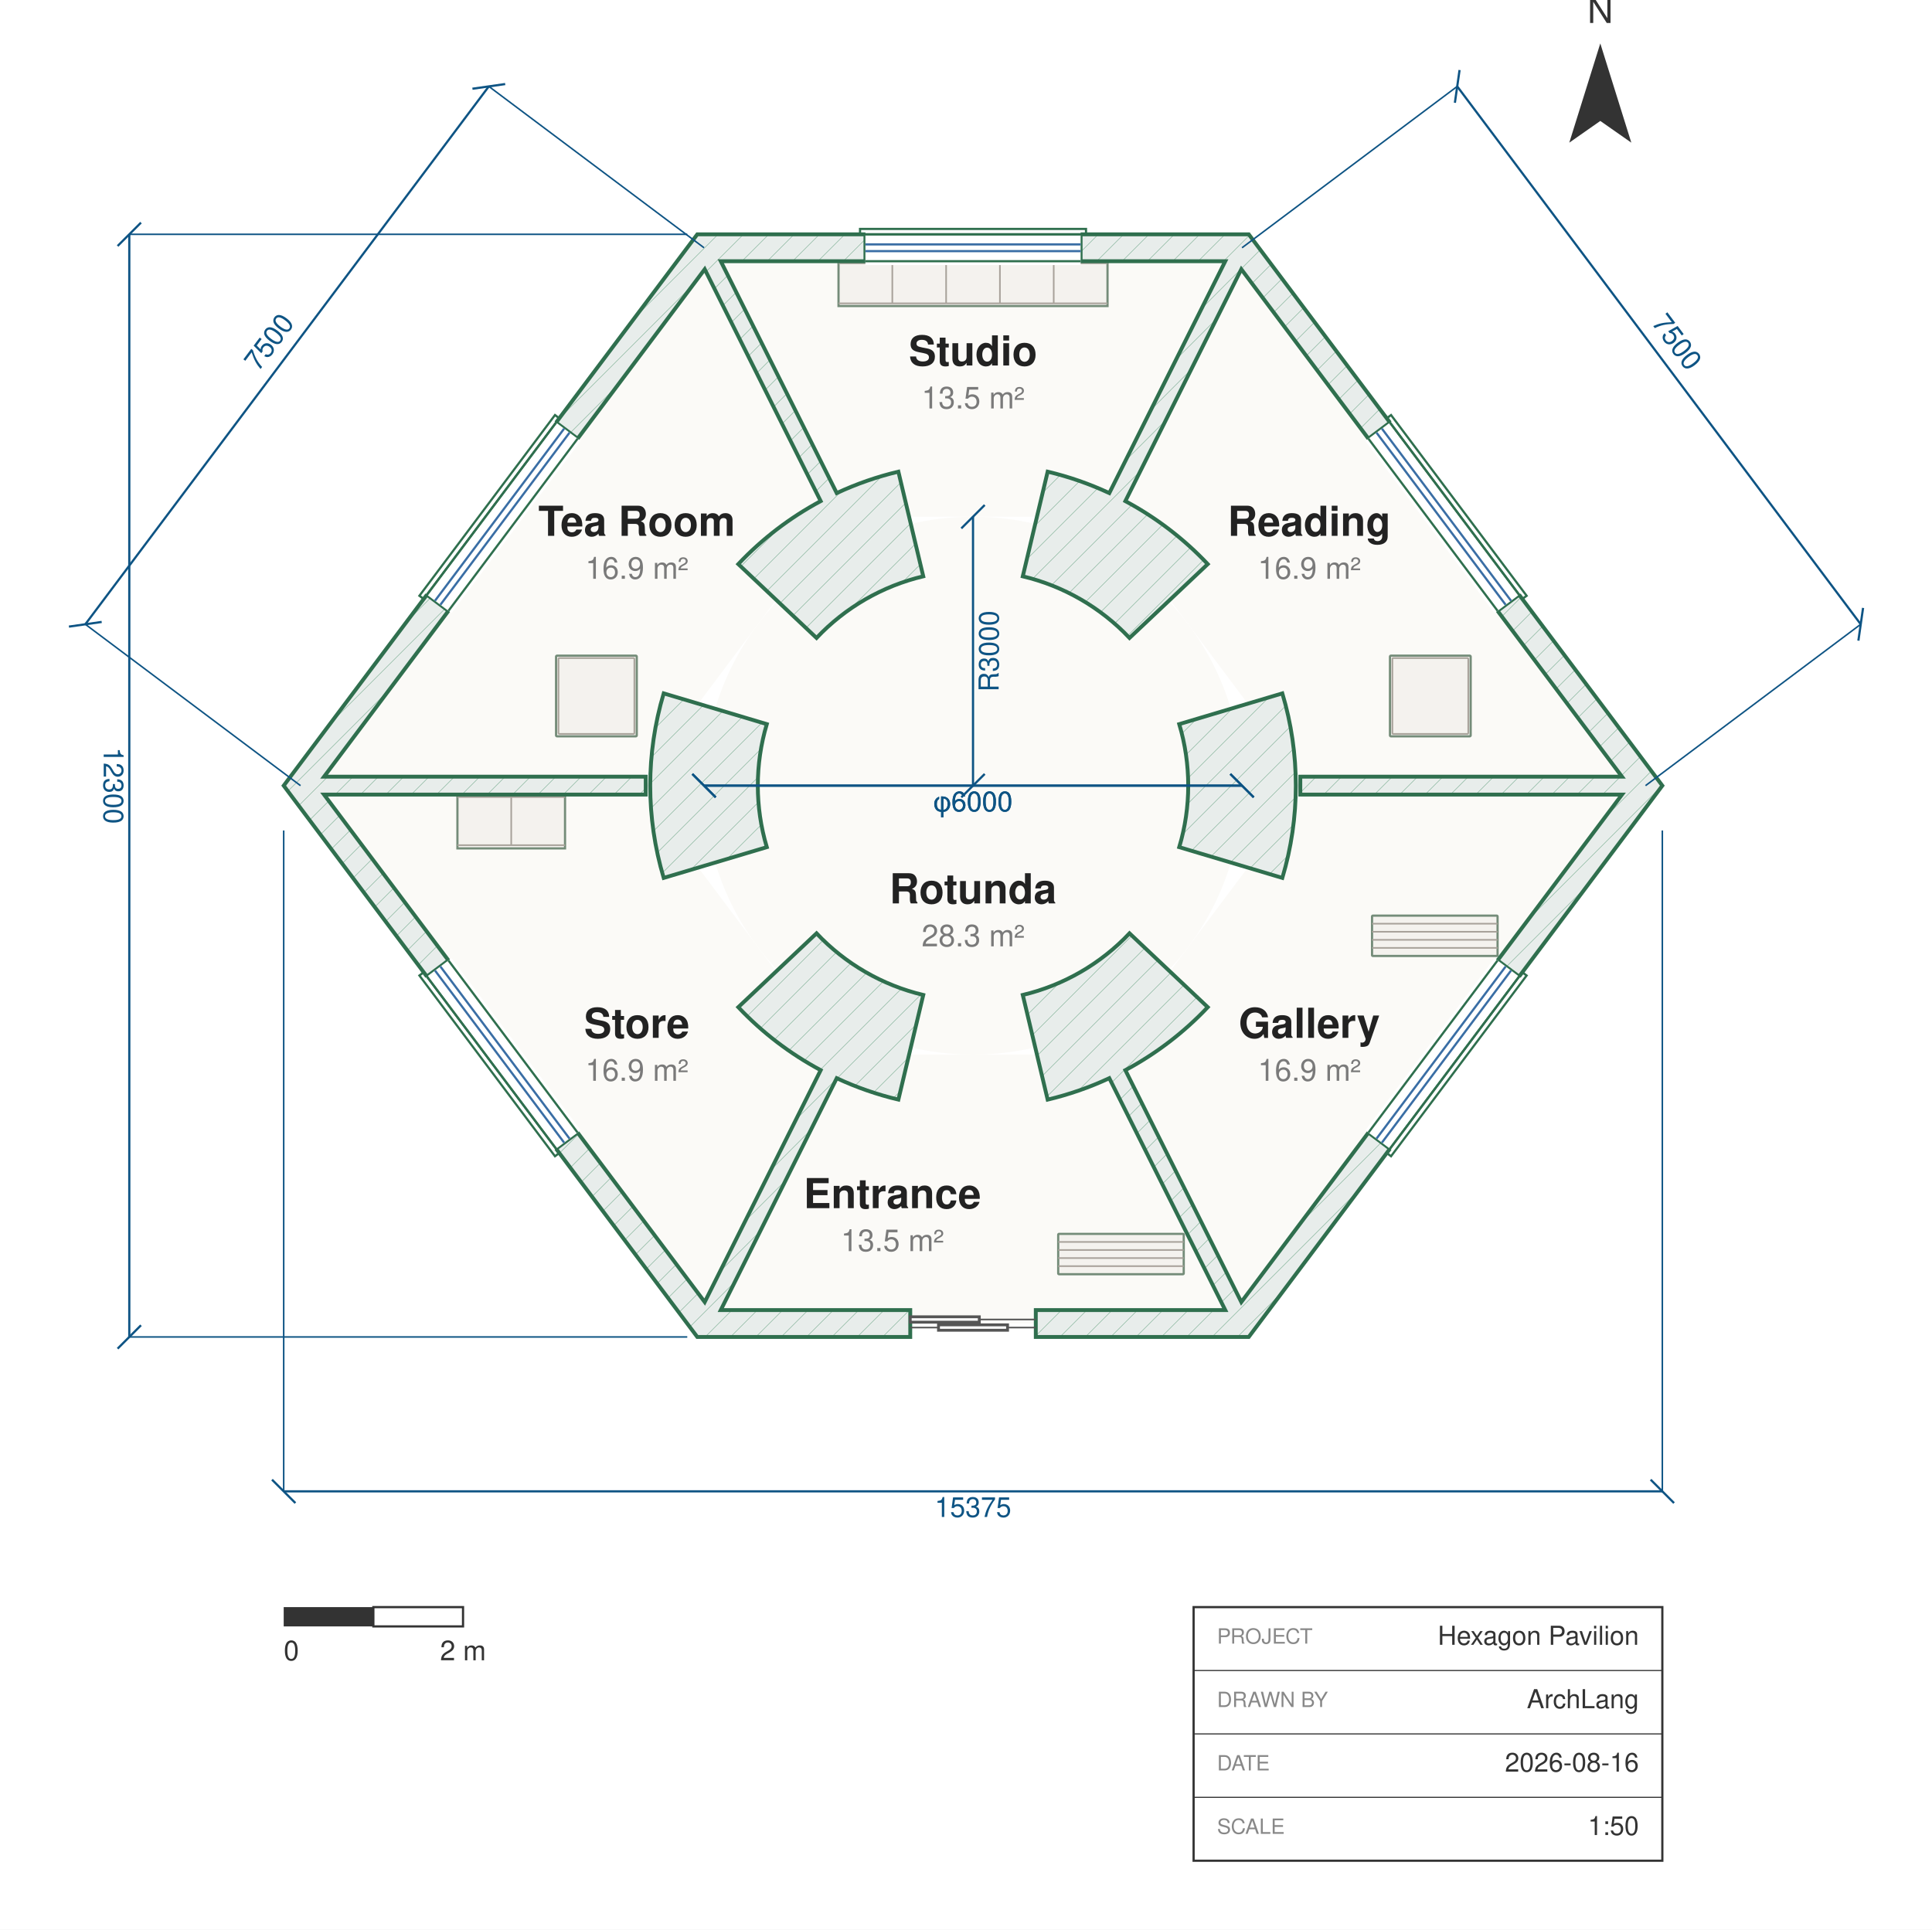
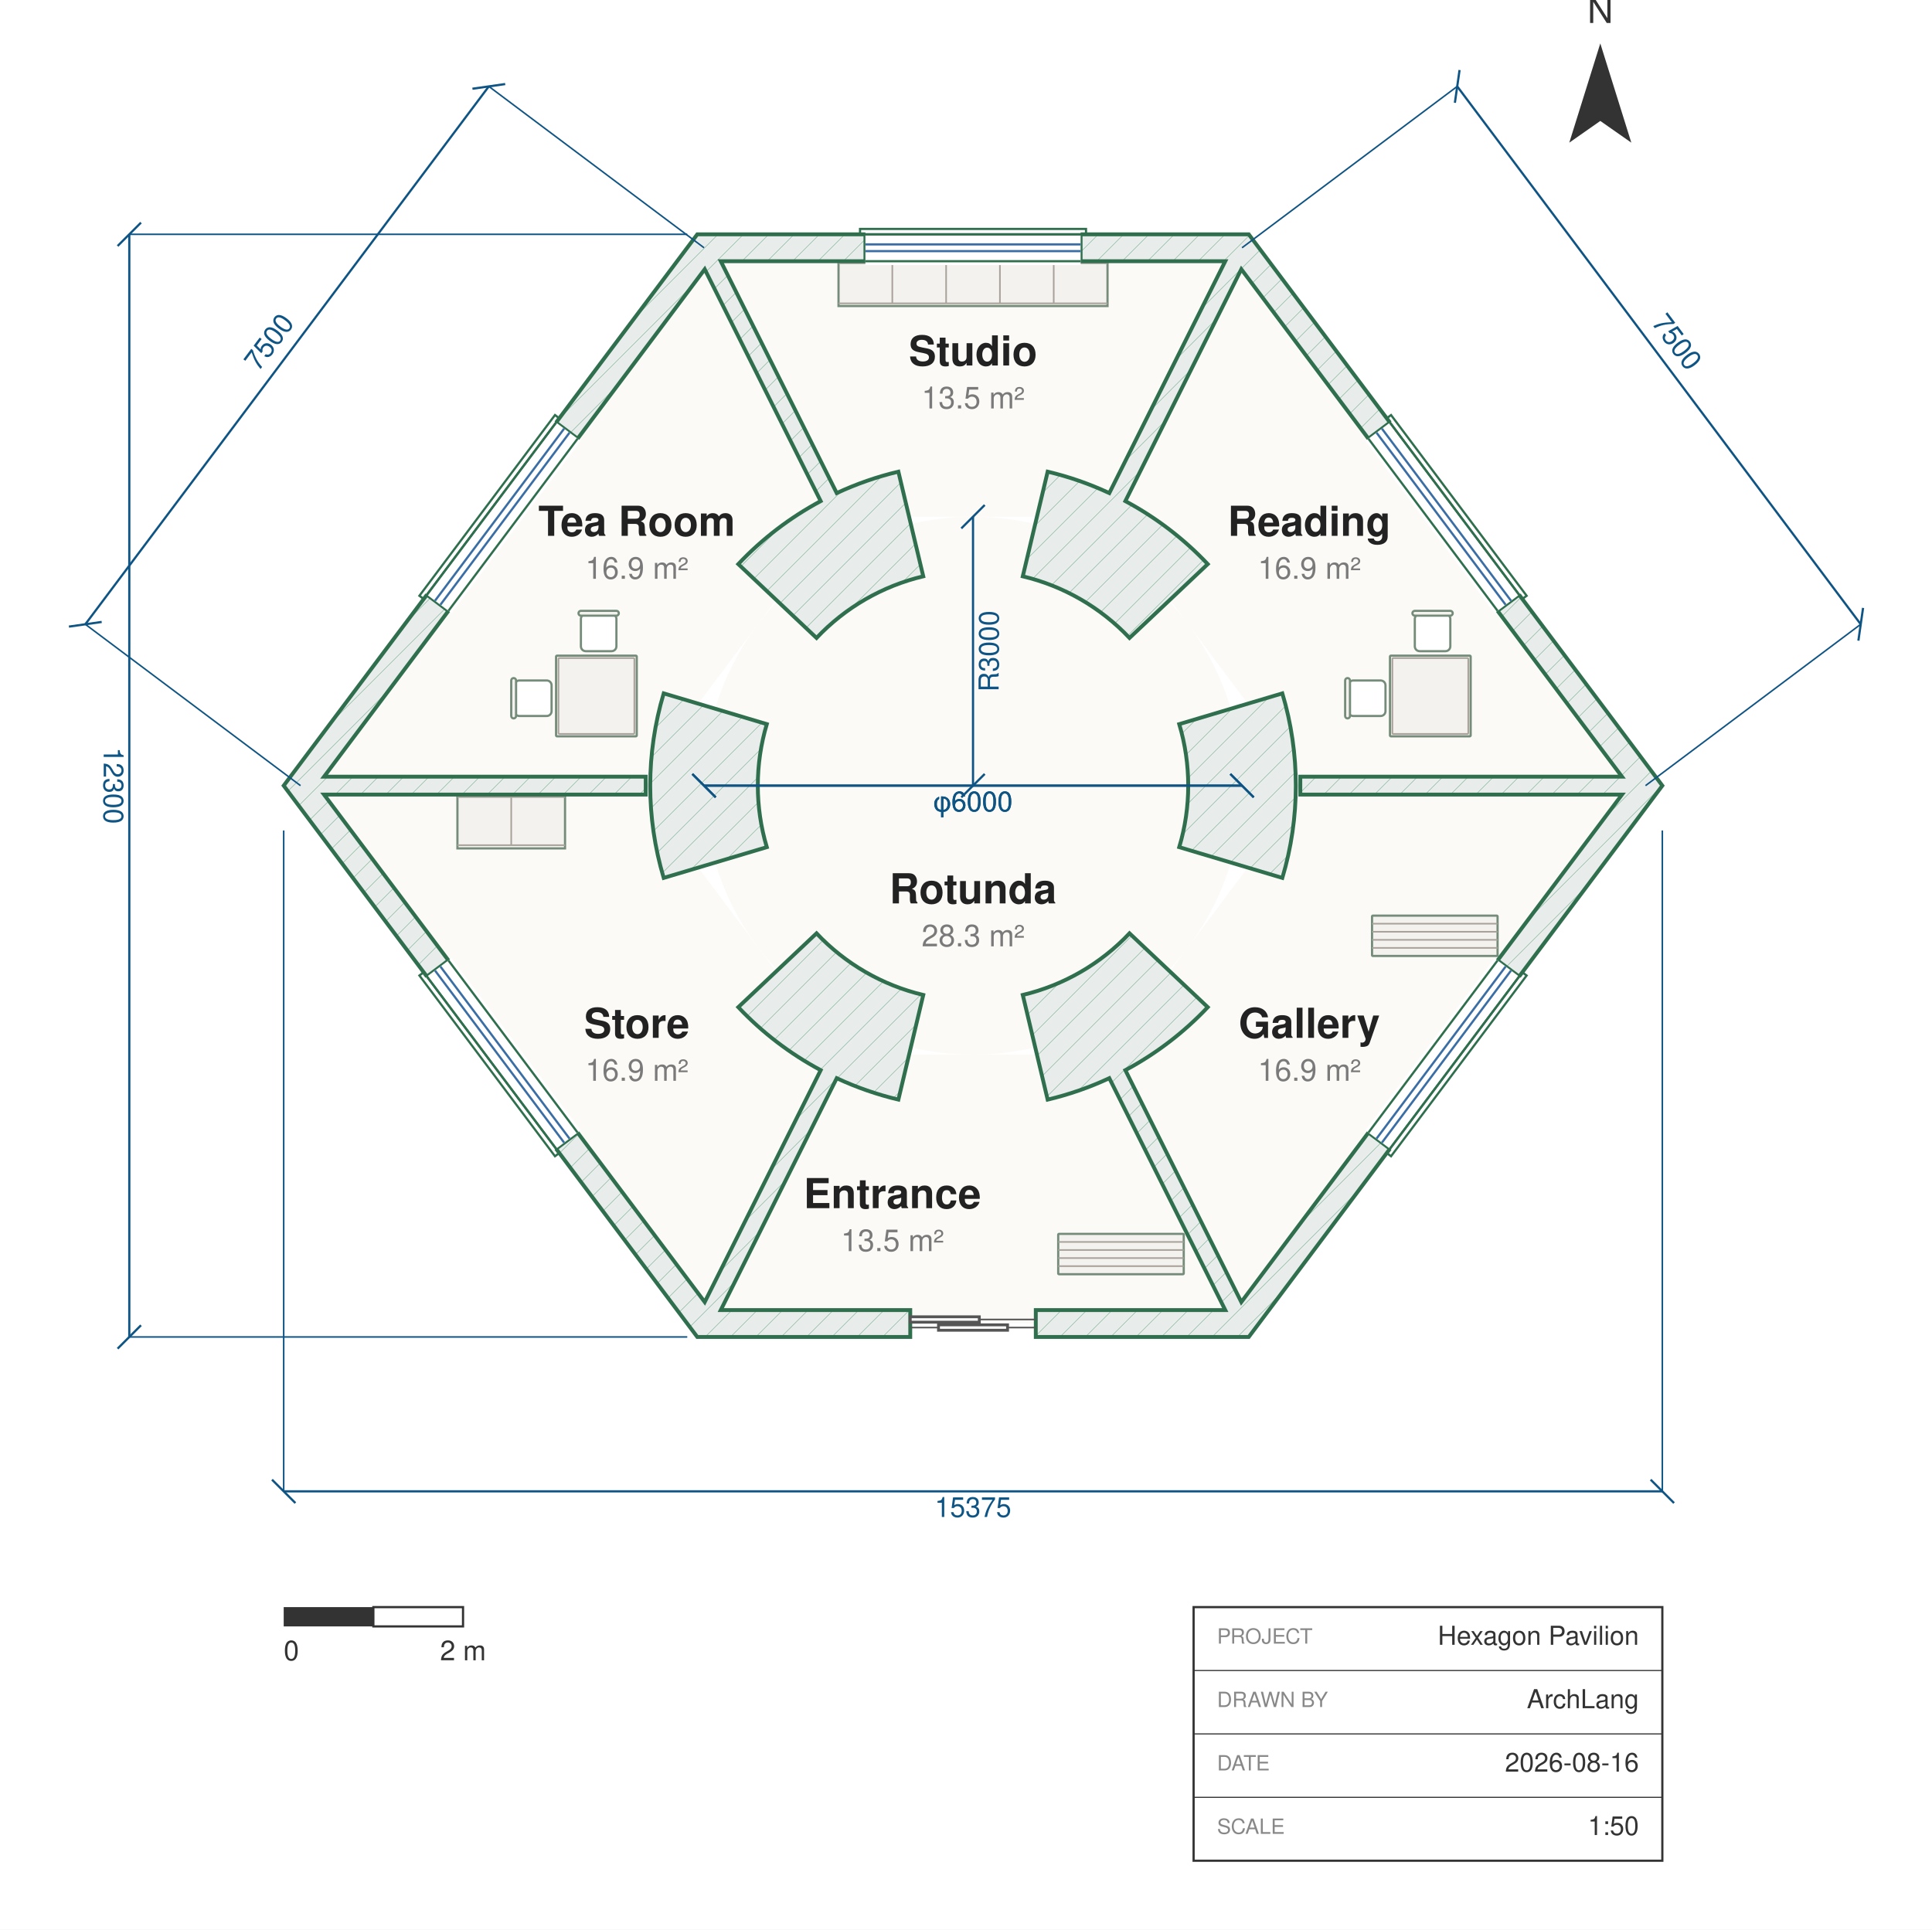
<svg xmlns="http://www.w3.org/2000/svg" viewBox="-2351.4 -1763.75 21546.24 21525" font-family="Helvetica, Arial, sans-serif">
  <defs>
    <pattern id="poche" patternUnits="userSpaceOnUse" width="199.88" height="199.88" patternTransform="rotate(45)">
      <rect width="199.88" height="199.88" fill="#e8edeb" />
      <line x1="0" y1="0" x2="0" y2="199.88" stroke="#a8c8b7" stroke-width="17.22" />
    </pattern>
  </defs>
  <rect x="-2351.4" y="-1763.75" width="21546.24" height="21525" fill="#ffffff" />
  <g id="A-FLOR">
    <circle cx="8500" cy="7000" r="3000" fill="#fbfaf7" />
    <polygon points="16000,7000 11500,1000 10000,4000 12250,7000" fill="#fbfaf7" />
    <polygon points="11500,1000 5500,1000 7000,4000 10000,4000" fill="#fbfaf7" />
    <polygon points="5500,1000 1000,7000 4750,7000 7000,4000" fill="#fbfaf7" />
    <polygon points="1000,7000 5500,13000 7000,10000 4750,7000" fill="#fbfaf7" />
    <polygon points="5500,13000 11500,13000 10000,10000 7000,10000" fill="#fbfaf7" />
    <polygon points="11500,13000 16000,7000 12250,7000 10000,10000" fill="#fbfaf7" />
  </g>
  <g id="A-FURN">
    <polygon points="7000,1150 10000,1150 10000,1650 7000,1650" fill="#f4f2ee" stroke="#748c79" stroke-width="24.6" />
    <line x1="7000" y1="1172.5" x2="10000" y2="1172.5" stroke="#a8a29a" stroke-width="17.77" />
    <line x1="7000" y1="1620" x2="10000" y2="1620" stroke="#a8a29a" stroke-width="17.77" />
    <line x1="7600" y1="1172.5" x2="7600" y2="1620" stroke="#a8a29a" stroke-width="17.77" />
    <line x1="8200" y1="1172.5" x2="8200" y2="1620" stroke="#a8a29a" stroke-width="17.77" />
    <line x1="8800" y1="1172.5" x2="8800" y2="1620" stroke="#a8a29a" stroke-width="17.77" />
    <line x1="9400" y1="1172.5" x2="9400" y2="1620" stroke="#a8a29a" stroke-width="17.77" />
    <polygon points="2750,7100 3950,7100 3950,7700 2750,7700" fill="#f4f2ee" stroke="#748c79" stroke-width="24.6" />
    <line x1="2750" y1="7127" x2="3950" y2="7127" stroke="#a8a29a" stroke-width="17.77" />
    <line x1="2750" y1="7664" x2="3950" y2="7664" stroke="#a8a29a" stroke-width="17.77" />
    <line x1="3350" y1="7127" x2="3350" y2="7664" stroke="#a8a29a" stroke-width="17.77" />
    <path d="M 13160.8,5550 L 14039.2,5550 A 10.8 10.8 0 0 1 14050,5560.8 L 14050,6439.2 A 10.8 10.8 0 0 1 14039.2,6450 L 13160.8,6450 A 10.8 10.8 0 0 1 13150,6439.2 L 13150,5560.8 A 10.8 10.8 0 0 1 13160.8,5550 Z" fill="#f4f2ee" stroke="#748c79" stroke-width="24.6" />
    <path d="M 13184.2,5577 L 14015.8,5577 A 7.2 7.2 0 0 1 14023,5584.2 L 14023,6415.8 A 7.2 7.2 0 0 1 14015.8,6423 L 13184.2,6423 A 7.2 7.2 0 0 1 13177,6415.8 L 13177,5584.2 A 7.2 7.2 0 0 1 13184.2,5577 Z" fill="none" stroke="#a8a29a" stroke-width="17.77" />
    <path d="M 3860.8,5550 L 4739.2,5550 A 10.8 10.8 0 0 1 4750,5560.8 L 4750,6439.2 A 10.8 10.8 0 0 1 4739.2,6450 L 3860.8,6450 A 10.8 10.8 0 0 1 3850,6439.2 L 3850,5560.8 A 10.8 10.8 0 0 1 3860.8,5550 Z" fill="#f4f2ee" stroke="#748c79" stroke-width="24.6" />
    <path d="M 3884.2,5577 L 4715.8,5577 A 7.2 7.2 0 0 1 4723,5584.2 L 4723,6415.8 A 7.2 7.2 0 0 1 4715.8,6423 L 3884.2,6423 A 7.2 7.2 0 0 1 3877,6415.8 L 3877,5584.2 A 7.2 7.2 0 0 1 3884.2,5577 Z" fill="none" stroke="#a8a29a" stroke-width="17.77" />
    <path d="M 12959,8450 L 14341,8450 A 9 9 0 0 1 14350,8459 L 14350,8891 A 9 9 0 0 1 14341,8900 L 12959,8900 A 9 9 0 0 1 12950,8891 L 12950,8459 A 9 9 0 0 1 12959,8450 Z" fill="#f4f2ee" stroke="#748c79" stroke-width="24.6" />
    <line x1="12950" y1="8540" x2="14350" y2="8540" stroke="#a8a29a" stroke-width="17.77" />
    <line x1="12950" y1="8630" x2="14350" y2="8630" stroke="#a8a29a" stroke-width="17.77" />
    <line x1="12950" y1="8720" x2="14350" y2="8720" stroke="#a8a29a" stroke-width="17.77" />
    <line x1="12950" y1="8810" x2="14350" y2="8810" stroke="#a8a29a" stroke-width="17.77" />
    <path d="M 9459,12000 L 10841,12000 A 9 9 0 0 1 10850,12009 L 10850,12441 A 9 9 0 0 1 10841,12450 L 9459,12450 A 9 9 0 0 1 9450,12441 L 9450,12009 A 9 9 0 0 1 9459,12000 Z" fill="#f4f2ee" stroke="#748c79" stroke-width="24.6" />
    <line x1="9450" y1="12090" x2="10850" y2="12090" stroke="#a8a29a" stroke-width="17.77" />
    <line x1="9450" y1="12180" x2="10850" y2="12180" stroke="#a8a29a" stroke-width="17.77" />
    <line x1="9450" y1="12270" x2="10850" y2="12270" stroke="#a8a29a" stroke-width="17.77" />
    <line x1="9450" y1="12360" x2="10850" y2="12360" stroke="#a8a29a" stroke-width="17.77" />
+     <path d="M 13481,5086 L 13769,5086 A 54 54 0 0 1 13823,5140 L 13823,5446 A 54 54 0 0 1 13769,5500 L 13481,5500 A 54 54 0 0 1 13427,5446 L 13427,5140 A 54 54 0 0 1 13481,5086 Z" fill="#ffffff" stroke="#748c79" stroke-width="24.6" />
+     <path d="M 13427,5050 L 13823,5050 A 27 27 0 0 1 13850,5077 A 27 27 0 0 1 13823,5104 L 13427,5104 A 27 27 0 0 1 13400,5077 A 27 27 0 0 1 13427,5050 Z" fill="#f4f2ee" stroke="#748c79" stroke-width="24.6" />
+     <path d="M 12686,6169 L 12686,5881 A 54 54 0 0 1 12740,5827 L 13046,5827 A 54 54 0 0 1 13100,5881 L 13100,6169 A 54 54 0 0 1 13046,6223 L 12740,6223 A 54 54 0 0 1 12686,6169 Z" fill="#ffffff" stroke="#748c79" stroke-width="24.6" />
+     <path d="M 12650,6223 L 12650,5827 A 27 27 0 0 1 12677,5800 A 27 27 0 0 1 12704,5827 L 12704,6223 A 27 27 0 0 1 12677,6250 A 27 27 0 0 1 12650,6223 Z" fill="#f4f2ee" stroke="#748c79" stroke-width="24.6" />
+     <path d="M 4181,5086 L 4469,5086 A 54 54 0 0 1 4523,5140 L 4523,5446 A 54 54 0 0 1 4469,5500 L 4181,5500 A 54 54 0 0 1 4127,5446 L 4127,5140 A 54 54 0 0 1 4181,5086 Z" fill="#ffffff" stroke="#748c79" stroke-width="24.6" />
+     <path d="M 4127,5050 L 4523,5050 A 27 27 0 0 1 4550,5077 A 27 27 0 0 1 4523,5104 L 4127,5104 A 27 27 0 0 1 4100,5077 A 27 27 0 0 1 4127,5050 Z" fill="#f4f2ee" stroke="#748c79" stroke-width="24.6" />
+     <path d="M 3386,6169 L 3386,5881 A 54 54 0 0 1 3440,5827 L 3746,5827 A 54 54 0 0 1 3800,5881 L 3800,6169 A 54 54 0 0 1 3746,6223 L 3440,6223 A 54 54 0 0 1 3386,6169 Z" fill="#ffffff" stroke="#748c79" stroke-width="24.6" />
+     <path d="M 3350,6223 L 3350,5827 A 27 27 0 0 1 3377,5800 A 27 27 0 0 1 3404,5827 L 3404,6223 A 27 27 0 0 1 3377,6250 A 27 27 0 0 1 3350,6223 Z" fill="#f4f2ee" stroke="#748c79" stroke-width="24.6" />
  </g>
  <g id="A-WALL">
    <path d="M 10019.9,10263.42 L 9936.81,10300.85 L 9852.79,10336.16 L 9767.91,10369.33 L 9682.21,10400.35 L 9595.75,10429.19 L 9508.6,10455.83 L 9420.79,10480.25 L 9332.4,10502.44 L 9054.93,9334.96 L 9222.85,9288.55 L 9386.97,9230.09 L 9546.41,9159.87 L 9700.33,9078.27 L 9847.93,8985.72 L 9988.43,8882.7 L 10121.09,8769.77 L 10245.2,8647.51 L 11117.8,9471.26 L 11015.99,9574.84 L 10910.09,9674.22 L 10800.27,9769.25 L 10686.71,9859.78 L 10569.58,9945.65 L 10449.09,10026.72 L 10325.43,10102.87 L 10198.79,10173.97 L 11492.08,12760.56 L 12910,10870 L 13150,11050 L 11575,13150 L 9200,13150 L 9200,12850 L 11313.2,12850 Z M 10019.9,3736.58 L 11313.2,1150 L 9700,1150 L 9700,850 L 11575,850 L 13150,2950 L 12910,3130 L 11492.08,1239.44 L 10198.79,3826.03 L 10325.43,3897.13 L 10449.09,3973.28 L 10569.58,4054.35 L 10686.71,4140.22 L 10800.27,4230.75 L 10910.09,4325.78 L 11015.99,4425.16 L 11117.8,4528.74 L 10245.2,5352.49 L 10121.09,5230.23 L 9988.43,5117.3 L 9847.93,5014.28 L 9700.33,4921.73 L 9546.41,4840.13 L 9386.97,4769.91 L 9222.85,4711.45 L 9054.93,4665.04 L 9332.4,3497.56 L 9420.79,3519.75 L 9508.6,3544.17 L 9595.75,3570.81 L 9682.21,3599.65 L 9767.91,3630.67 L 9852.79,3663.84 L 9936.81,3699.15 Z M 10799.82,6313.84 L 11949.73,5970.76 L 12015.22,6223.3 L 12062.24,6479.93 L 12090.55,6739.28 L 12100,7000 L 12090.55,7260.72 L 12062.24,7520.07 L 12015.22,7776.7 L 11949.73,8029.24 L 10799.82,7686.16 L 10843.48,7517.8 L 10874.82,7346.72 L 10893.7,7173.81 L 10900,7000 L 10893.7,6826.19 L 10874.82,6653.28 L 10843.48,6482.2 Z M 12150,6900 L 15737.5,6900 L 14350,5050 L 14590,4870 L 16187.5,7000 L 14590,9130 L 14350,8950 L 15737.5,7100 L 12150,7100 Z M 1262.5,6900 L 4850,6900 L 4850,7100 L 1262.5,7100 L 2650,8950 L 2410,9130 L 812.5,7000 L 2410,4870 L 2650,5050 Z M 3850,11050 L 4090,10870 L 5507.92,12760.56 L 6801.21,10173.97 L 6674.57,10102.87 L 6550.91,10026.72 L 6430.42,9945.65 L 6313.29,9859.78 L 6199.73,9769.25 L 6089.91,9674.22 L 5984.01,9574.84 L 5882.2,9471.26 L 6754.8,8647.51 L 6878.91,8769.77 L 7011.57,8882.7 L 7152.07,8985.72 L 7299.67,9078.27 L 7453.59,9159.87 L 7613.03,9230.09 L 7777.15,9288.55 L 7945.07,9334.96 L 7667.6,10502.44 L 7579.21,10480.25 L 7491.4,10455.83 L 7404.25,10429.19 L 7317.79,10400.35 L 7232.09,10369.33 L 7147.21,10336.16 L 7063.19,10300.85 L 6980.1,10263.42 L 5686.8,12850 L 7800,12850 L 7800,13150 L 5425,13150 Z M 3850,2950 L 5425,850 L 7300,850 L 7300,1150 L 5686.8,1150 L 6980.1,3736.58 L 7063.19,3699.15 L 7147.21,3663.84 L 7232.09,3630.67 L 7317.79,3599.65 L 7404.25,3570.81 L 7491.4,3544.17 L 7579.21,3519.75 L 7667.6,3497.56 L 7945.07,4665.04 L 7777.15,4711.45 L 7613.03,4769.91 L 7453.59,4840.13 L 7299.67,4921.73 L 7152.07,5014.28 L 7011.57,5117.3 L 6878.91,5230.23 L 6754.8,5352.49 L 5882.2,4528.74 L 5984.01,4425.16 L 6089.91,4325.78 L 6199.73,4230.75 L 6313.29,4140.22 L 6430.42,4054.35 L 6550.91,3973.28 L 6674.57,3897.13 L 6801.21,3826.03 L 5507.92,1239.44 L 4090,3130 Z M 5050.27,5970.76 L 6200.18,6313.84 L 6156.52,6482.2 L 6125.18,6653.28 L 6106.3,6826.19 L 6100,7000 L 6106.3,7173.81 L 6125.18,7346.72 L 6156.52,7517.8 L 6200.18,7686.16 L 5050.27,8029.24 L 4984.78,7776.7 L 4937.76,7520.07 L 4909.45,7260.72 L 4900,7000 L 4909.45,6739.28 L 4937.76,6479.93 L 4984.78,6223.3 Z" fill="url(#poche)" fill-rule="nonzero" />
    <path d="M 10019.9,10263.42 A 3600 3600 0 0 1 9332.4,10502.44 L 9054.93,9334.96 A 2400 2400 0 0 0 10245.2,8647.51 L 11117.8,9471.26 A 3600 3600 0 0 1 10198.79,10173.97 L 11492.08,12760.56 L 12910,10870 L 13150,11050 L 11575,13150 L 9200,13150 L 9200,12850 L 11313.2,12850 L 10019.9,10263.42 Z M 10019.9,3736.58 L 11313.2,1150 L 9700,1150 L 9700,850 L 11575,850 L 13150,2950 L 12910,3130 L 11492.08,1239.44 L 10198.79,3826.03 A 3600 3600 0 0 1 11117.8,4528.74 L 10245.2,5352.49 A 2400 2400 0 0 0 9054.93,4665.04 L 9332.4,3497.56 A 3600 3600 0 0 1 10019.9,3736.58 Z M 10799.82,6313.84 L 11949.73,5970.76 A 3600 3600 0 0 1 11949.73,8029.24 L 10799.82,7686.16 A 2400 2400 0 0 0 10799.82,6313.84 Z M 12150,6900 L 15737.5,6900 L 14350,5050 L 14590,4870 L 16187.5,7000 L 14590,9130 L 14350,8950 L 15737.5,7100 L 12150,7100 L 12150,6900 Z M 1262.5,6900 L 4850,6900 L 4850,7100 L 1262.5,7100 L 2650,8950 L 2410,9130 L 812.5,7000 L 2410,4870 L 2650,5050 L 1262.5,6900 Z M 3850,11050 L 4090,10870 L 5507.92,12760.56 L 6801.21,10173.97 A 3600 3600 0 0 1 5882.2,9471.26 L 6754.8,8647.51 A 2400 2400 0 0 0 7945.07,9334.96 L 7667.6,10502.44 A 3600 3600 0 0 1 6980.1,10263.42 L 5686.8,12850 L 7800,12850 L 7800,13150 L 5425,13150 L 3850,11050 Z M 3850,2950 L 5425,850 L 7300,850 L 7300,1150 L 5686.8,1150 L 6980.1,3736.58 A 3600 3600 0 0 1 7667.6,3497.56 L 7945.07,4665.04 A 2400 2400 0 0 0 6754.8,5352.49 L 5882.2,4528.74 A 3600 3600 0 0 1 6801.21,3826.03 L 5507.92,1239.44 L 4090,3130 L 3850,2950 Z M 5050.27,5970.76 L 6200.18,6313.84 A 2400 2400 0 0 0 6200.18,7686.16 L 5050.27,8029.24 A 3600 3600 0 0 1 5050.27,5970.76 Z" fill="none" stroke="#2f6f4e" stroke-width="43.05" stroke-linejoin="miter" stroke-miterlimit="4" />
  </g>
  <g id="A-DOOR">
    <polygon points="7800,13150 9200,13150 9200,12850 7800,12850" fill="none" />
    <line x1="7800" y1="13045" x2="9200" y2="13045" stroke="#555555" stroke-width="17.77" />
    <line x1="7800" y1="12955" x2="9200" y2="12955" stroke="#555555" stroke-width="17.77" />
    <polygon points="7800,12925 8570,12925 8570,12985 7800,12985" fill="#ffffff" stroke="#555555" stroke-width="31.98" />
    <polygon points="8115,13015 8885,13015 8885,13075 8115,13075" fill="#ffffff" stroke="#555555" stroke-width="31.98" />
    <polygon points="11969.52,5806.5 11269.91,4593.84 10230.48,5193.5 10930.09,6406.16" fill="none" />
    <polygon points="9200,3400 7800,3400 7800,4600 9200,4600" fill="none" />
    <polygon points="5730.09,4593.84 5030.48,5806.5 6069.91,6406.16 6769.52,5193.5" fill="none" />
    <polygon points="5030.48,8193.5 5730.09,9406.16 6769.52,8806.5 6069.91,7593.84" fill="none" />
    <polygon points="7800,10600 9200,10600 9200,9400 7800,9400" fill="none" />
    <polygon points="11269.91,9406.16 11969.52,8193.5 10930.09,7593.84 10230.48,8806.5" fill="none" />
  </g>
  <g id="A-GLAZ">
    <polygon points="14624.44,4844.17 13184.44,2924.17 12875.56,3155.83 14315.56,5075.83" fill="#ffffff" />
    <line x1="14590" y1="4870" x2="13150" y2="2950" stroke="#2f6f4e" stroke-width="24.6" />
    <line x1="14350" y1="5050" x2="12910" y2="3130" stroke="#2f6f4e" stroke-width="24.6" />
    <line x1="14500" y1="4937.5" x2="13060" y2="3017.5" stroke="#3a6ea5" stroke-width="24.6" />
    <line x1="14440" y1="4982.5" x2="13000" y2="3062.5" stroke="#3a6ea5" stroke-width="24.6" />
    <polygon points="14626,4918 14674,4882 13162,2866 13114,2902" fill="none" stroke="#2f6f4e" stroke-width="24.6" />
    <polygon points="9700,806.95 7300,806.95 7300,1193.05 9700,1193.05" fill="#ffffff" />
    <line x1="9700" y1="850" x2="7300" y2="850" stroke="#2f6f4e" stroke-width="24.6" />
    <line x1="9700" y1="1150" x2="7300" y2="1150" stroke="#2f6f4e" stroke-width="24.6" />
    <line x1="9700" y1="962.5" x2="7300" y2="962.5" stroke="#3a6ea5" stroke-width="24.6" />
    <line x1="9700" y1="1037.5" x2="7300" y2="1037.5" stroke="#3a6ea5" stroke-width="24.6" />
    <polygon points="9760,850 9760,790 7240,790 7240,850" fill="none" stroke="#2f6f4e" stroke-width="24.6" />
    <polygon points="3815.56,2924.17 2375.56,4844.17 2684.44,5075.83 4124.44,3155.83" fill="#ffffff" />
    <line x1="3850" y1="2950" x2="2410" y2="4870" stroke="#2f6f4e" stroke-width="24.6" />
    <line x1="4090" y1="3130" x2="2650" y2="5050" stroke="#2f6f4e" stroke-width="24.6" />
    <line x1="3940" y1="3017.5" x2="2500" y2="4937.5" stroke="#3a6ea5" stroke-width="24.6" />
    <line x1="4000" y1="3062.5" x2="2560" y2="4982.5" stroke="#3a6ea5" stroke-width="24.6" />
    <polygon points="3886,2902 3838,2866 2326,4882 2374,4918" fill="none" stroke="#2f6f4e" stroke-width="24.6" />
    <polygon points="2375.56,9155.83 3815.56,11075.83 4124.44,10844.17 2684.44,8924.17" fill="#ffffff" />
    <line x1="2410" y1="9130" x2="3850" y2="11050" stroke="#2f6f4e" stroke-width="24.6" />
    <line x1="2650" y1="8950" x2="4090" y2="10870" stroke="#2f6f4e" stroke-width="24.6" />
    <line x1="2500" y1="9062.5" x2="3940" y2="10982.5" stroke="#3a6ea5" stroke-width="24.6" />
    <line x1="2560" y1="9017.5" x2="4000" y2="10937.5" stroke="#3a6ea5" stroke-width="24.6" />
    <polygon points="2374,9082 2326,9118 3838,11134 3886,11098" fill="none" stroke="#2f6f4e" stroke-width="24.6" />
    <polygon points="13184.44,11075.83 14624.44,9155.83 14315.56,8924.17 12875.56,10844.17" fill="#ffffff" />
    <line x1="13150" y1="11050" x2="14590" y2="9130" stroke="#2f6f4e" stroke-width="24.6" />
    <line x1="12910" y1="10870" x2="14350" y2="8950" stroke="#2f6f4e" stroke-width="24.6" />
    <line x1="13060" y1="10982.5" x2="14500" y2="9062.5" stroke="#3a6ea5" stroke-width="24.6" />
    <line x1="13000" y1="10937.5" x2="14440" y2="9017.5" stroke="#3a6ea5" stroke-width="24.6" />
    <polygon points="13114,11098 13162,11134 14674,9118 14626,9082" fill="none" stroke="#2f6f4e" stroke-width="24.6" />
  </g>
  <g id="A-ANNO-TEXT">
    <text x="8500" y="8207.75" font-size="461.25" fill="#222222" text-anchor="middle" dominant-baseline="central" font-weight="600">Rotunda</text>
    <text x="8500" y="8715.13" font-size="338.25" fill="#7a7a7a" text-anchor="middle" dominant-baseline="central">28.3 m²</text>
    <text x="12250" y="4107.75" font-size="461.25" fill="#222222" text-anchor="middle" dominant-baseline="central" font-weight="600">Reading</text>
    <text x="12250" y="4615.13" font-size="338.25" fill="#7a7a7a" text-anchor="middle" dominant-baseline="central">16.9 m²</text>
    <text x="8500" y="2207.75" font-size="461.25" fill="#222222" text-anchor="middle" dominant-baseline="central" font-weight="600">Studio</text>
    <text x="8500" y="2715.13" font-size="338.25" fill="#7a7a7a" text-anchor="middle" dominant-baseline="central">13.5 m²</text>
    <text x="4750" y="4107.75" font-size="461.25" fill="#222222" text-anchor="middle" dominant-baseline="central" font-weight="600">Tea Room</text>
    <text x="4750" y="4615.13" font-size="338.25" fill="#7a7a7a" text-anchor="middle" dominant-baseline="central">16.9 m²</text>
    <text x="4750" y="9707.75" font-size="461.25" fill="#222222" text-anchor="middle" dominant-baseline="central" font-weight="600">Store</text>
    <text x="4750" y="10215.13" font-size="338.25" fill="#7a7a7a" text-anchor="middle" dominant-baseline="central">16.9 m²</text>
    <text x="7600" y="11607.75" font-size="461.25" fill="#222222" text-anchor="middle" dominant-baseline="central" font-weight="600">Entrance</text>
    <text x="7600" y="12115.13" font-size="338.25" fill="#7a7a7a" text-anchor="middle" dominant-baseline="central">13.5 m²</text>
    <text x="12250" y="9707.75" font-size="461.25" fill="#222222" text-anchor="middle" dominant-baseline="central" font-weight="600">Gallery</text>
    <text x="12250" y="10215.13" font-size="338.25" fill="#7a7a7a" text-anchor="middle" dominant-baseline="central">16.9 m²</text>
  </g>
  <g id="A-ANNO-DIMS">
    <line x1="5500" y1="7000" x2="11500" y2="7000" stroke="#0E5484" stroke-width="24.6" />
    <line x1="5630.46" y1="7130.46" x2="5369.54" y2="6869.54" stroke="#0E5484" stroke-width="24.6" />
    <line x1="11630.46" y1="7130.46" x2="11369.54" y2="6869.54" stroke="#0E5484" stroke-width="24.6" />
    <text x="8500" y="7215.25" font-size="307.5" fill="#0E5484" text-anchor="middle" dominant-baseline="central" transform="rotate(0 8500 7215.25)">φ6000</text>
    <line x1="16000" y1="7000" x2="18400" y2="5200" stroke="#0E5484" stroke-width="17.22" />
    <line x1="11500" y1="1000" x2="13900" y2="-800" stroke="#0E5484" stroke-width="17.22" />
    <line x1="18400" y1="5200" x2="13900" y2="-800" stroke="#0E5484" stroke-width="24.6" />
    <line x1="18426.09" y1="5017.35" x2="18373.91" y2="5382.65" stroke="#0E5484" stroke-width="24.6" />
    <line x1="13926.09" y1="-982.65" x2="13873.91" y2="-617.35" stroke="#0E5484" stroke-width="24.6" />
    <text x="16322.2" y="2070.85" font-size="307.5" fill="#0E5484" text-anchor="middle" dominant-baseline="central" transform="rotate(53.13 16322.2 2070.85)">7500</text>
    <line x1="5500" y1="1000" x2="3100" y2="-800" stroke="#0E5484" stroke-width="17.22" />
    <line x1="1000" y1="7000" x2="-1400" y2="5200" stroke="#0E5484" stroke-width="17.22" />
    <line x1="3100" y1="-800" x2="-1400" y2="5200" stroke="#0E5484" stroke-width="24.6" />
    <line x1="2917.35" y1="-773.91" x2="3282.65" y2="-826.09" stroke="#0E5484" stroke-width="24.6" />
    <line x1="-1582.65" y1="5226.09" x2="-1217.35" y2="5173.91" stroke="#0E5484" stroke-width="24.6" />
    <text x="677.8" y="2070.85" font-size="307.5" fill="#0E5484" text-anchor="middle" dominant-baseline="central" transform="rotate(-53.13 677.8 2070.85)">7500</text>
    <line x1="812.5" y1="7500" x2="812.5" y2="14872" stroke="#0E5484" stroke-width="17.22" />
    <line x1="16187.5" y1="7500" x2="16187.5" y2="14872" stroke="#0E5484" stroke-width="17.22" />
    <line x1="812.5" y1="14872" x2="16187.5" y2="14872" stroke="#0E5484" stroke-width="24.6" />
    <line x1="942.96" y1="15002.46" x2="682.04" y2="14741.54" stroke="#0E5484" stroke-width="24.6" />
    <line x1="16317.96" y1="15002.46" x2="16057.04" y2="14741.54" stroke="#0E5484" stroke-width="24.6" />
    <text x="8500" y="15087.25" font-size="307.5" fill="#0E5484" text-anchor="middle" dominant-baseline="central" transform="rotate(0 8500 15087.25)">15375</text>
    <line x1="5313.2" y1="850" x2="-909.5" y2="850" stroke="#0E5484" stroke-width="17.22" />
    <line x1="5313.2" y1="13150" x2="-909.5" y2="13150" stroke="#0E5484" stroke-width="17.22" />
    <line x1="-909.5" y1="850" x2="-909.5" y2="13150" stroke="#0E5484" stroke-width="24.6" />
    <line x1="-1039.96" y1="980.46" x2="-779.04" y2="719.54" stroke="#0E5484" stroke-width="24.6" />
    <line x1="-1039.96" y1="13280.46" x2="-779.04" y2="13019.54" stroke="#0E5484" stroke-width="24.6" />
    <text x="-1124.75" y="7000" font-size="307.5" fill="#0E5484" text-anchor="middle" dominant-baseline="central" transform="rotate(90 -1124.75 7000)">12300</text>
    <line x1="8500" y1="7000" x2="8500" y2="4000" stroke="#0E5484" stroke-width="24.6" />
    <line x1="8630.46" y1="6869.54" x2="8369.54" y2="7130.46" stroke="#0E5484" stroke-width="24.6" />
    <line x1="8630.46" y1="3869.54" x2="8369.54" y2="4130.46" stroke="#0E5484" stroke-width="24.6" />
    <text x="8715.25" y="5500" font-size="307.5" fill="#0E5484" text-anchor="middle" dominant-baseline="central" transform="rotate(-90 8715.25 5500)">R3000</text>
    <line x1="5500" y1="7000" x2="11500" y2="7000" stroke="#0E5484" stroke-width="24.6" />
    <line x1="5630.46" y1="7130.46" x2="5369.54" y2="6869.54" stroke="#0E5484" stroke-width="24.6" />
    <line x1="11630.46" y1="7130.46" x2="11369.54" y2="6869.54" stroke="#0E5484" stroke-width="24.6" />
    <text x="8500" y="7215.25" font-size="307.5" fill="#0E5484" text-anchor="middle" dominant-baseline="central" transform="rotate(0 8500 7215.25)">φ6000</text>
  </g>
  <g>
    <polygon points="15495.63,-1279.44 15149.69,-172.44 15495.63,-414.59 15841.56,-172.44" fill="#333333" transform="rotate(0 15495.63 -587.56)" />
    <text x="15495.63" y="-1599.24" font-size="399.75" fill="#333333" text-anchor="middle" dominant-baseline="central">N</text>
  </g>
  <g>
    <rect x="812.5" y="16163.5" width="1000" height="215.25" fill="#333333" />
    <rect x="1812.5" y="16163.5" width="1000" height="215.25" fill="none" stroke="#333333" stroke-width="24.6" />
    <text x="812.5" y="16686.25" font-size="307.5" fill="#333333" text-anchor="start" dominant-baseline="central">0</text>
    <text x="2812.5" y="16686.25" font-size="307.5" fill="#333333" text-anchor="middle" dominant-baseline="central">2 m</text>
  </g>
  <g>
    <rect x="10960" y="16163.5" width="5227.5" height="2829" fill="none" stroke="#333333" stroke-width="24.6" />
    <text x="11221.38" y="16517.13" font-size="233.7" fill="#888888" dominant-baseline="central">PROJECT</text>
    <text x="15926.13" y="16517.13" font-size="292.13" fill="#333333" text-anchor="end" dominant-baseline="central">Hexagon Pavilion</text>
    <text x="11221.38" y="17224.38" font-size="233.7" fill="#888888" dominant-baseline="central">DRAWN BY</text>
    <text x="15926.13" y="17224.38" font-size="292.13" fill="#333333" text-anchor="end" dominant-baseline="central">ArchLang</text>
    <line x1="10960" y1="16870.75" x2="16187.5" y2="16870.75" stroke="#333333" stroke-width="12.3" />
    <text x="11221.38" y="17931.63" font-size="233.7" fill="#888888" dominant-baseline="central">DATE</text>
    <text x="15926.13" y="17931.63" font-size="292.13" fill="#333333" text-anchor="end" dominant-baseline="central">2026-08-16</text>
    <line x1="10960" y1="17578" x2="16187.5" y2="17578" stroke="#333333" stroke-width="12.3" />
    <text x="11221.38" y="18638.88" font-size="233.7" fill="#888888" dominant-baseline="central">SCALE</text>
    <text x="15926.13" y="18638.88" font-size="292.13" fill="#333333" text-anchor="end" dominant-baseline="central">1:50</text>
    <line x1="10960" y1="18285.25" x2="16187.5" y2="18285.25" stroke="#333333" stroke-width="12.3" />
  </g>
</svg>
